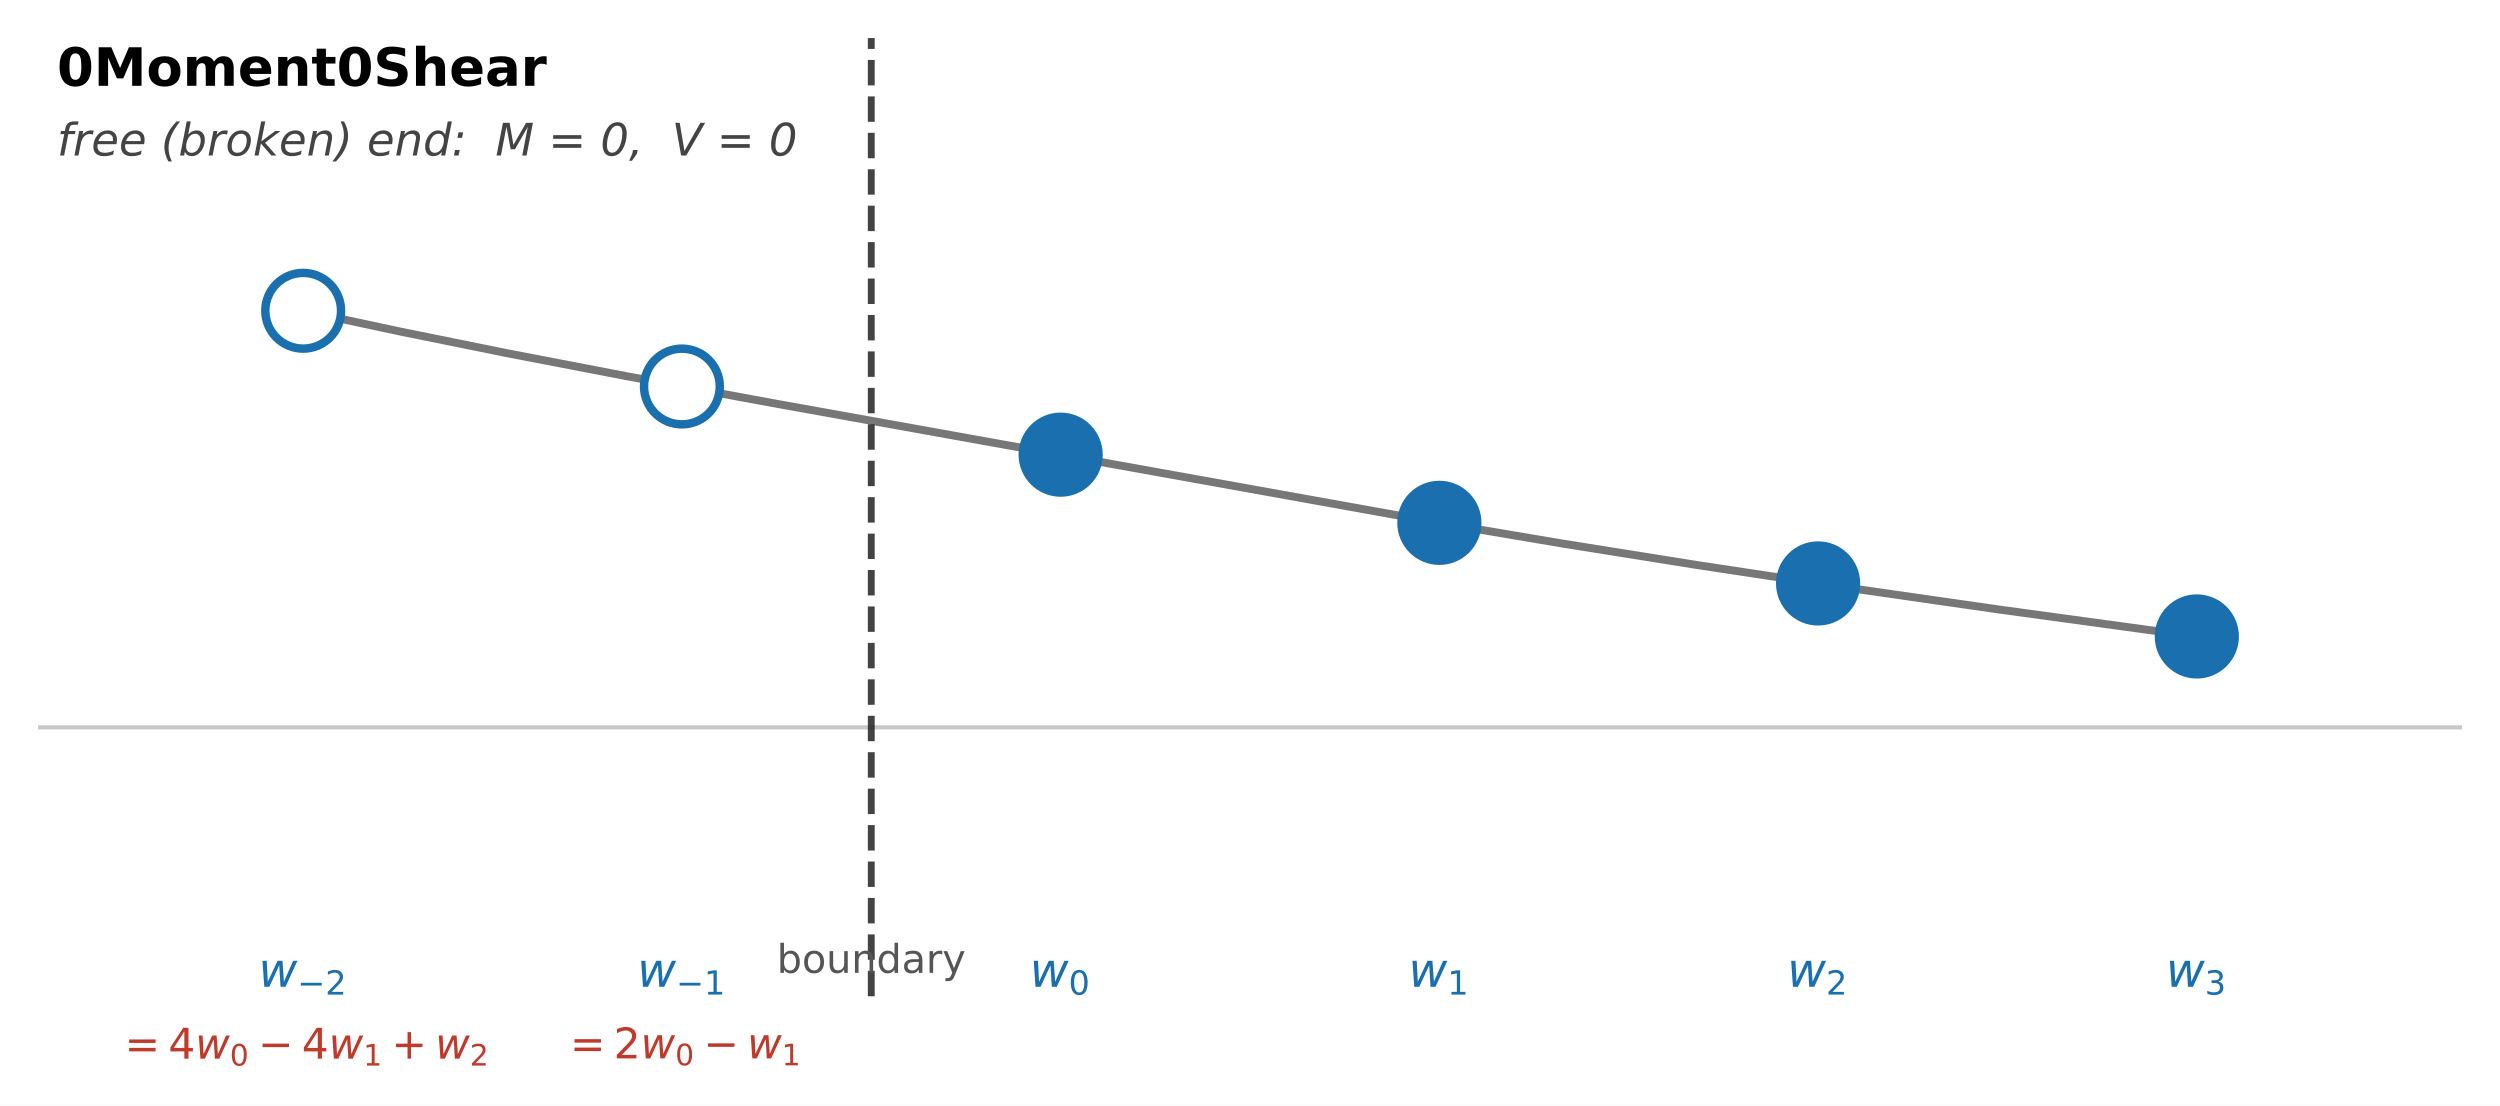
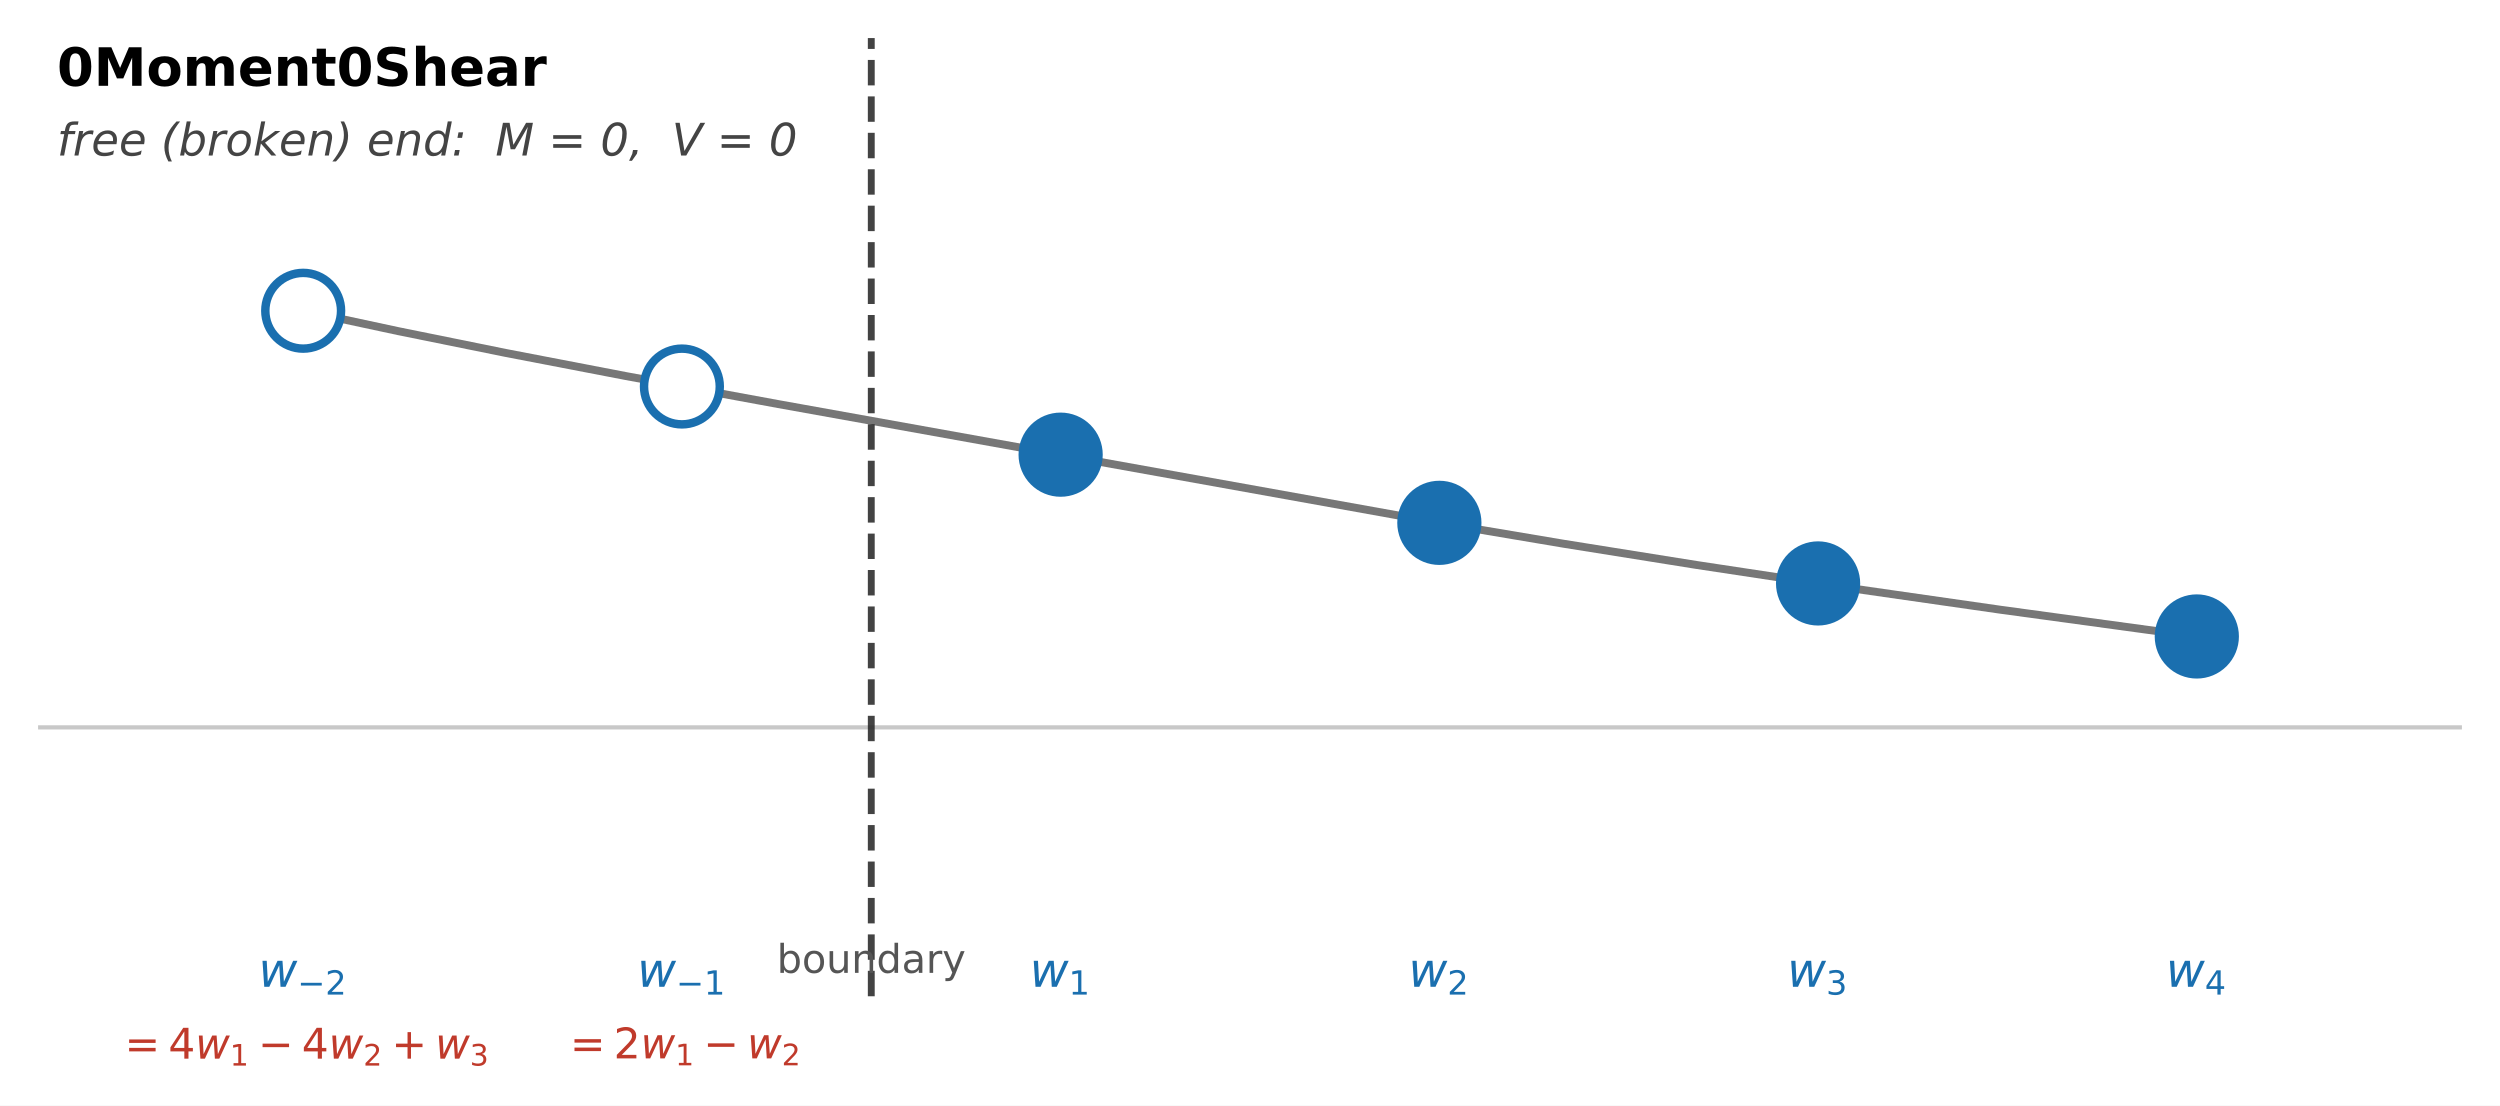
<svg xmlns="http://www.w3.org/2000/svg" xmlns:xlink="http://www.w3.org/1999/xlink" width="472.754pt" height="209.065pt" viewBox="0 0 472.754 209.065" version="1.1">
  <defs>
    <style type="text/css">*{stroke-linejoin: round; stroke-linecap: butt}</style>
  </defs>
  <g id="figure_1">
    <g id="patch_1">
      <path d="M 0 209.065  L 472.754 209.065  L 472.754 0  L 0 0  z " style="fill: #ffffff" />
    </g>
    <g id="axes_1">
      <g id="line2d_1">
-         <path d="M 7.2 137.544  L 465.554 137.544  " clip-path="url(#p9f21d87a89)" style="fill: none; stroke: #c8c8c8; stroke-width: 0.8; stroke-linecap: square" />
+         <path d="M 7.2 137.544  L 465.554 137.544  " clip-path="url(#p45fcf3d465)" style="fill: none; stroke: #c8c8c8; stroke-width: 0.8; stroke-linecap: square" />
      </g>
      <g id="line2d_2">
-         <path d="M 57.332 58.765  L 75.297 62.618  L 95.656 66.747  L 118.411 71.125  L 147.154 76.41  L 271.707 98.788  L 295.659 102.819  L 320.809 106.834  L 348.355 111.003  L 378.295 115.302  L 410.631 119.719  L 415.421 120.356  L 415.421 120.356  " clip-path="url(#p9f21d87a89)" style="fill: none; stroke: #555555; stroke-opacity: 0.8; stroke-width: 1.5; stroke-linecap: square" />
+         <path d="M 57.332 58.765  L 75.297 62.618  L 95.656 66.747  L 118.411 71.125  L 147.154 76.41  L 271.707 98.788  L 295.659 102.819  L 320.809 106.834  L 348.355 111.003  L 378.295 115.302  L 410.631 119.719  L 415.421 120.356  L 415.421 120.356  " clip-path="url(#p45fcf3d465)" style="fill: none; stroke: #555555; stroke-opacity: 0.8; stroke-width: 1.5; stroke-linecap: square" />
      </g>
      <g id="line2d_3">
-         <path d="M 164.759 188.393  L 164.759 7.2  " clip-path="url(#p9f21d87a89)" style="fill: none; stroke-dasharray: 4.81,2.08; stroke-dashoffset: 0; stroke: #222222; stroke-opacity: 0.85; stroke-width: 1.3" />
+         <path d="M 164.759 188.393  L 164.759 7.2  " clip-path="url(#p45fcf3d465)" style="fill: none; stroke-dasharray: 4.81,2.08; stroke-dashoffset: 0; stroke: #222222; stroke-opacity: 0.85; stroke-width: 1.3" />
      </g>
      <g id="text_1">
        <g style="fill: #555555" transform="translate(146.8909 183.9685) scale(0.075 -0.075)">
          <defs>
            <path id="DejaVuSans-62" d="M 3116 1747  Q 3116 2381 2855 2742  Q 2594 3103 2138 3103  Q 1681 3103 1420 2742  Q 1159 2381 1159 1747  Q 1159 1113 1420 752  Q 1681 391 2138 391  Q 2594 391 2855 752  Q 3116 1113 3116 1747  z M 1159 2969  Q 1341 3281 1617 3432  Q 1894 3584 2278 3584  Q 2916 3584 3314 3078  Q 3713 2572 3713 1747  Q 3713 922 3314 415  Q 2916 -91 2278 -91  Q 1894 -91 1617 61  Q 1341 213 1159 525  L 1159 0  L 581 0  L 581 4863  L 1159 4863  L 1159 2969  z " transform="scale(0.015625)" />
            <path id="DejaVuSans-6f" d="M 1959 3097  Q 1497 3097 1228 2736  Q 959 2375 959 1747  Q 959 1119 1226 758  Q 1494 397 1959 397  Q 2419 397 2687 759  Q 2956 1122 2956 1747  Q 2956 2369 2687 2733  Q 2419 3097 1959 3097  z M 1959 3584  Q 2709 3584 3137 3096  Q 3566 2609 3566 1747  Q 3566 888 3137 398  Q 2709 -91 1959 -91  Q 1206 -91 779 398  Q 353 888 353 1747  Q 353 2609 779 3096  Q 1206 3584 1959 3584  z " transform="scale(0.015625)" />
            <path id="DejaVuSans-75" d="M 544 1381  L 544 3500  L 1119 3500  L 1119 1403  Q 1119 906 1312 657  Q 1506 409 1894 409  Q 2359 409 2629 706  Q 2900 1003 2900 1516  L 2900 3500  L 3475 3500  L 3475 0  L 2900 0  L 2900 538  Q 2691 219 2414 64  Q 2138 -91 1772 -91  Q 1169 -91 856 284  Q 544 659 544 1381  z M 1991 3584  L 1991 3584  z " transform="scale(0.015625)" />
            <path id="DejaVuSans-6e" d="M 3513 2113  L 3513 0  L 2938 0  L 2938 2094  Q 2938 2591 2744 2837  Q 2550 3084 2163 3084  Q 1697 3084 1428 2787  Q 1159 2491 1159 1978  L 1159 0  L 581 0  L 581 3500  L 1159 3500  L 1159 2956  Q 1366 3272 1645 3428  Q 1925 3584 2291 3584  Q 2894 3584 3203 3211  Q 3513 2838 3513 2113  z " transform="scale(0.015625)" />
            <path id="DejaVuSans-64" d="M 2906 2969  L 2906 4863  L 3481 4863  L 3481 0  L 2906 0  L 2906 525  Q 2725 213 2448 61  Q 2172 -91 1784 -91  Q 1150 -91 751 415  Q 353 922 353 1747  Q 353 2572 751 3078  Q 1150 3584 1784 3584  Q 2172 3584 2448 3432  Q 2725 3281 2906 2969  z M 947 1747  Q 947 1113 1208 752  Q 1469 391 1925 391  Q 2381 391 2643 752  Q 2906 1113 2906 1747  Q 2906 2381 2643 2742  Q 2381 3103 1925 3103  Q 1469 3103 1208 2742  Q 947 2381 947 1747  z " transform="scale(0.015625)" />
            <path id="DejaVuSans-61" d="M 2194 1759  Q 1497 1759 1228 1600  Q 959 1441 959 1056  Q 959 750 1161 570  Q 1363 391 1709 391  Q 2188 391 2477 730  Q 2766 1069 2766 1631  L 2766 1759  L 2194 1759  z M 3341 1997  L 3341 0  L 2766 0  L 2766 531  Q 2569 213 2275 61  Q 1981 -91 1556 -91  Q 1019 -91 701 211  Q 384 513 384 1019  Q 384 1609 779 1909  Q 1175 2209 1959 2209  L 2766 2209  L 2766 2266  Q 2766 2663 2505 2880  Q 2244 3097 1772 3097  Q 1472 3097 1187 3025  Q 903 2953 641 2809  L 641 3341  Q 956 3463 1253 3523  Q 1550 3584 1831 3584  Q 2591 3584 2966 3190  Q 3341 2797 3341 1997  z " transform="scale(0.015625)" />
            <path id="DejaVuSans-72" d="M 2631 2963  Q 2534 3019 2420 3045  Q 2306 3072 2169 3072  Q 1681 3072 1420 2755  Q 1159 2438 1159 1844  L 1159 0  L 581 0  L 581 3500  L 1159 3500  L 1159 2956  Q 1341 3275 1631 3429  Q 1922 3584 2338 3584  Q 2397 3584 2469 3576  Q 2541 3569 2628 3553  L 2631 2963  z " transform="scale(0.015625)" />
            <path id="DejaVuSans-79" d="M 2059 -325  Q 1816 -950 1584 -1140  Q 1353 -1331 966 -1331  L 506 -1331  L 506 -850  L 844 -850  Q 1081 -850 1212 -737  Q 1344 -625 1503 -206  L 1606 56  L 191 3500  L 800 3500  L 1894 763  L 2988 3500  L 3597 3500  L 2059 -325  z " transform="scale(0.015625)" />
          </defs>
          <use xlink:href="#DejaVuSans-62" />
          <use xlink:href="#DejaVuSans-6f" transform="translate(63.47656 0)" />
          <use xlink:href="#DejaVuSans-75" transform="translate(124.6582 0)" />
          <use xlink:href="#DejaVuSans-6e" transform="translate(188.0371 0)" />
          <use xlink:href="#DejaVuSans-64" transform="translate(251.416 0)" />
          <use xlink:href="#DejaVuSans-61" transform="translate(314.8926 0)" />
          <use xlink:href="#DejaVuSans-72" transform="translate(376.1719 0)" />
          <use xlink:href="#DejaVuSans-79" transform="translate(417.2852 0)" />
        </g>
      </g>
      <g id="text_2">
        <g style="fill: #1a6faf" transform="translate(48.87244 186.6374) scale(0.09 -0.09)">
          <defs>
            <path id="DejaVuSans-Oblique-77" d="M 544 3500  L 1113 3500  L 1259 684  L 2566 3500  L 3231 3500  L 3425 684  L 4666 3500  L 5241 3500  L 3641 0  L 2969 0  L 2797 2900  L 1459 0  L 781 0  L 544 3500  z " transform="scale(0.015625)" />
            <path id="DejaVuSans-2212" d="M 678 2272  L 4684 2272  L 4684 1741  L 678 1741  L 678 2272  z " transform="scale(0.015625)" />
            <path id="DejaVuSans-32" d="M 1228 531  L 3431 531  L 3431 0  L 469 0  L 469 531  Q 828 903 1448 1529  Q 2069 2156 2228 2338  Q 2531 2678 2651 2914  Q 2772 3150 2772 3378  Q 2772 3750 2511 3984  Q 2250 4219 1831 4219  Q 1534 4219 1204 4116  Q 875 4013 500 3803  L 500 4441  Q 881 4594 1212 4672  Q 1544 4750 1819 4750  Q 2544 4750 2975 4387  Q 3406 4025 3406 3419  Q 3406 3131 3298 2873  Q 3191 2616 2906 2266  Q 2828 2175 2409 1742  Q 1991 1309 1228 531  z " transform="scale(0.015625)" />
          </defs>
          <use xlink:href="#DejaVuSans-Oblique-77" transform="translate(0 0.3125)" />
          <use xlink:href="#DejaVuSans-2212" transform="translate(81.78711 -16.09375) scale(0.7)" />
          <use xlink:href="#DejaVuSans-32" transform="translate(140.4395 -16.09375) scale(0.7)" />
        </g>
      </g>
      <g id="text_3">
        <g style="fill: #c03a2b" transform="translate(22.01244 200.2011) scale(0.08 -0.08)">
          <defs>
            <path id="DejaVuSans-3d" d="M 678 2906  L 4684 2906  L 4684 2381  L 678 2381  L 678 2906  z M 678 1631  L 4684 1631  L 4684 1100  L 678 1100  L 678 1631  z " transform="scale(0.015625)" />
            <path id="DejaVuSans-34" d="M 2419 4116  L 825 1625  L 2419 1625  L 2419 4116  z M 2253 4666  L 3047 4666  L 3047 1625  L 3713 1625  L 3713 1100  L 3047 1100  L 3047 0  L 2419 0  L 2419 1100  L 313 1100  L 313 1709  L 2253 4666  z " transform="scale(0.015625)" />
-             <path id="DejaVuSans-30" d="M 2034 4250  Q 1547 4250 1301 3770  Q 1056 3291 1056 2328  Q 1056 1369 1301 889  Q 1547 409 2034 409  Q 2525 409 2770 889  Q 3016 1369 3016 2328  Q 3016 3291 2770 3770  Q 2525 4250 2034 4250  z M 2034 4750  Q 2819 4750 3233 4129  Q 3647 3509 3647 2328  Q 3647 1150 3233 529  Q 2819 -91 2034 -91  Q 1250 -91 836 529  Q 422 1150 422 2328  Q 422 3509 836 4129  Q 1250 4750 2034 4750  z " transform="scale(0.015625)" />
            <path id="DejaVuSans-31" d="M 794 531  L 1825 531  L 1825 4091  L 703 3866  L 703 4441  L 1819 4666  L 2450 4666  L 2450 531  L 3481 531  L 3481 0  L 794 0  L 794 531  z " transform="scale(0.015625)" />
            <path id="DejaVuSans-2b" d="M 2944 4013  L 2944 2272  L 4684 2272  L 4684 1741  L 2944 1741  L 2944 0  L 2419 0  L 2419 1741  L 678 1741  L 678 2272  L 2419 2272  L 2419 4013  L 2944 4013  z " transform="scale(0.015625)" />
+             <path id="DejaVuSans-33" d="M 2597 2516  Q 3050 2419 3304 2112  Q 3559 1806 3559 1356  Q 3559 666 3084 287  Q 2609 -91 1734 -91  Q 1441 -91 1130 -33  Q 819 25 488 141  L 488 750  Q 750 597 1062 519  Q 1375 441 1716 441  Q 2309 441 2620 675  Q 2931 909 2931 1356  Q 2931 1769 2642 2001  Q 2353 2234 1838 2234  L 1294 2234  L 1294 2753  L 1863 2753  Q 2328 2753 2575 2939  Q 2822 3125 2822 3475  Q 2822 3834 2567 4026  Q 2313 4219 1838 4219  Q 1578 4219 1281 4162  Q 984 4106 628 3988  L 628 4550  Q 988 4650 1302 4700  Q 1616 4750 1894 4750  Q 2613 4750 3031 4423  Q 3450 4097 3450 3541  Q 3450 3153 3228 2886  Q 3006 2619 2597 2516  z " transform="scale(0.015625)" />
          </defs>
          <use xlink:href="#DejaVuSans-3d" transform="translate(19.48242 0.09375)" />
          <use xlink:href="#DejaVuSans-34" transform="translate(122.7539 0.09375)" />
          <use xlink:href="#DejaVuSans-Oblique-77" transform="translate(186.377 0.09375)" />
-           <use xlink:href="#DejaVuSans-30" transform="translate(268.1641 -16.3125) scale(0.7)" />
+           <use xlink:href="#DejaVuSans-31" transform="translate(268.1641 -16.3125) scale(0.7)" />
          <use xlink:href="#DejaVuSans-2212" transform="translate(334.917 0.09375)" />
          <use xlink:href="#DejaVuSans-34" transform="translate(438.1885 0.09375)" />
          <use xlink:href="#DejaVuSans-Oblique-77" transform="translate(501.8115 0.09375)" />
-           <use xlink:href="#DejaVuSans-31" transform="translate(583.5986 -16.3125) scale(0.7)" />
+           <use xlink:href="#DejaVuSans-32" transform="translate(583.5986 -16.3125) scale(0.7)" />
          <use xlink:href="#DejaVuSans-2b" transform="translate(650.3516 0.09375)" />
          <use xlink:href="#DejaVuSans-Oblique-77" transform="translate(753.623 0.09375)" />
-           <use xlink:href="#DejaVuSans-32" transform="translate(835.4102 -16.3125) scale(0.7)" />
+           <use xlink:href="#DejaVuSans-33" transform="translate(835.4102 -16.3125) scale(0.7)" />
        </g>
      </g>
      <g id="text_4">
        <g style="fill: #1a6faf" transform="translate(120.4902 186.6374) scale(0.09 -0.09)">
          <use xlink:href="#DejaVuSans-Oblique-77" transform="translate(0 0.3125)" />
          <use xlink:href="#DejaVuSans-2212" transform="translate(81.78711 -16.09375) scale(0.7)" />
          <use xlink:href="#DejaVuSans-31" transform="translate(140.4395 -16.09375) scale(0.7)" />
        </g>
      </g>
      <g id="text_5">
        <g style="fill: #c03a2b" transform="translate(106.2302 200.2011) scale(0.08 -0.08)">
          <use xlink:href="#DejaVuSans-3d" transform="translate(19.48242 0.78125)" />
          <use xlink:href="#DejaVuSans-32" transform="translate(122.7539 0.78125)" />
          <use xlink:href="#DejaVuSans-Oblique-77" transform="translate(186.377 0.78125)" />
-           <use xlink:href="#DejaVuSans-30" transform="translate(268.1641 -15.625) scale(0.7)" />
+           <use xlink:href="#DejaVuSans-31" transform="translate(268.1641 -15.625) scale(0.7)" />
          <use xlink:href="#DejaVuSans-2212" transform="translate(334.917 0.78125)" />
          <use xlink:href="#DejaVuSans-Oblique-77" transform="translate(438.1885 0.78125)" />
-           <use xlink:href="#DejaVuSans-31" transform="translate(519.9756 -15.625) scale(0.7)" />
+           <use xlink:href="#DejaVuSans-32" transform="translate(519.9756 -15.625) scale(0.7)" />
        </g>
      </g>
      <g id="text_6">
        <g style="fill: #1a6faf" transform="translate(194.718 186.6374) scale(0.09 -0.09)">
          <use xlink:href="#DejaVuSans-Oblique-77" transform="translate(0 0.3125)" />
-           <use xlink:href="#DejaVuSans-30" transform="translate(81.78711 -16.09375) scale(0.7)" />
+           <use xlink:href="#DejaVuSans-31" transform="translate(81.78711 -16.09375) scale(0.7)" />
        </g>
      </g>
      <g id="text_7">
        <g style="fill: #1a6faf" transform="translate(266.3358 186.6374) scale(0.09 -0.09)">
          <use xlink:href="#DejaVuSans-Oblique-77" transform="translate(0 0.3125)" />
-           <use xlink:href="#DejaVuSans-31" transform="translate(81.78711 -16.09375) scale(0.7)" />
+           <use xlink:href="#DejaVuSans-32" transform="translate(81.78711 -16.09375) scale(0.7)" />
        </g>
      </g>
      <g id="text_8">
        <g style="fill: #1a6faf" transform="translate(337.9535 186.6374) scale(0.09 -0.09)">
          <use xlink:href="#DejaVuSans-Oblique-77" transform="translate(0 0.3125)" />
-           <use xlink:href="#DejaVuSans-32" transform="translate(81.78711 -16.09375) scale(0.7)" />
+           <use xlink:href="#DejaVuSans-33" transform="translate(81.78711 -16.09375) scale(0.7)" />
        </g>
      </g>
      <g id="text_9">
        <g style="fill: #1a6faf" transform="translate(409.5713 186.6374) scale(0.09 -0.09)">
-           <defs>
-             <path id="DejaVuSans-33" d="M 2597 2516  Q 3050 2419 3304 2112  Q 3559 1806 3559 1356  Q 3559 666 3084 287  Q 2609 -91 1734 -91  Q 1441 -91 1130 -33  Q 819 25 488 141  L 488 750  Q 750 597 1062 519  Q 1375 441 1716 441  Q 2309 441 2620 675  Q 2931 909 2931 1356  Q 2931 1769 2642 2001  Q 2353 2234 1838 2234  L 1294 2234  L 1294 2753  L 1863 2753  Q 2328 2753 2575 2939  Q 2822 3125 2822 3475  Q 2822 3834 2567 4026  Q 2313 4219 1838 4219  Q 1578 4219 1281 4162  Q 984 4106 628 3988  L 628 4550  Q 988 4650 1302 4700  Q 1616 4750 1894 4750  Q 2613 4750 3031 4423  Q 3450 4097 3450 3541  Q 3450 3153 3228 2886  Q 3006 2619 2597 2516  z " transform="scale(0.015625)" />
-           </defs>
-           <use xlink:href="#DejaVuSans-Oblique-77" transform="translate(0 0.3125)" />
-           <use xlink:href="#DejaVuSans-33" transform="translate(81.78711 -16.09375) scale(0.7)" />
+           <use xlink:href="#DejaVuSans-Oblique-77" transform="translate(0 0.3125)" />
+           <use xlink:href="#DejaVuSans-34" transform="translate(81.78711 -16.09375) scale(0.7)" />
        </g>
      </g>
      <g id="text_10">
        <g transform="translate(10.78089 16.23079) scale(0.1 -0.1)">
          <defs>
            <path id="DejaVuSans-Bold-30" d="M 2944 2338  Q 2944 3213 2780 3570  Q 2616 3928 2228 3928  Q 1841 3928 1675 3570  Q 1509 3213 1509 2338  Q 1509 1453 1675 1090  Q 1841 728 2228 728  Q 2613 728 2778 1090  Q 2944 1453 2944 2338  z M 4147 2328  Q 4147 1169 3647 539  Q 3147 -91 2228 -91  Q 1306 -91 806 539  Q 306 1169 306 2328  Q 306 3491 806 4120  Q 1306 4750 2228 4750  Q 3147 4750 3647 4120  Q 4147 3491 4147 2328  z " transform="scale(0.015625)" />
            <path id="DejaVuSans-Bold-4d" d="M 588 4666  L 2119 4666  L 3181 2169  L 4250 4666  L 5778 4666  L 5778 0  L 4641 0  L 4641 3413  L 3566 897  L 2803 897  L 1728 3413  L 1728 0  L 588 0  L 588 4666  z " transform="scale(0.015625)" />
            <path id="DejaVuSans-Bold-6f" d="M 2203 2784  Q 1831 2784 1636 2517  Q 1441 2250 1441 1747  Q 1441 1244 1636 976  Q 1831 709 2203 709  Q 2569 709 2762 976  Q 2956 1244 2956 1747  Q 2956 2250 2762 2517  Q 2569 2784 2203 2784  z M 2203 3584  Q 3106 3584 3614 3096  Q 4122 2609 4122 1747  Q 4122 884 3614 396  Q 3106 -91 2203 -91  Q 1297 -91 786 396  Q 275 884 275 1747  Q 275 2609 786 3096  Q 1297 3584 2203 3584  z " transform="scale(0.015625)" />
            <path id="DejaVuSans-Bold-6d" d="M 3781 2919  Q 3994 3244 4286 3414  Q 4578 3584 4928 3584  Q 5531 3584 5847 3212  Q 6163 2841 6163 2131  L 6163 0  L 5038 0  L 5038 1825  Q 5041 1866 5042 1909  Q 5044 1953 5044 2034  Q 5044 2406 4934 2573  Q 4825 2741 4581 2741  Q 4263 2741 4089 2478  Q 3916 2216 3909 1719  L 3909 0  L 2784 0  L 2784 1825  Q 2784 2406 2684 2573  Q 2584 2741 2328 2741  Q 2006 2741 1831 2477  Q 1656 2213 1656 1722  L 1656 0  L 531 0  L 531 3500  L 1656 3500  L 1656 2988  Q 1863 3284 2130 3434  Q 2397 3584 2719 3584  Q 3081 3584 3359 3409  Q 3638 3234 3781 2919  z " transform="scale(0.015625)" />
            <path id="DejaVuSans-Bold-65" d="M 4031 1759  L 4031 1441  L 1416 1441  Q 1456 1047 1700 850  Q 1944 653 2381 653  Q 2734 653 3104 758  Q 3475 863 3866 1075  L 3866 213  Q 3469 63 3072 -14  Q 2675 -91 2278 -91  Q 1328 -91 801 392  Q 275 875 275 1747  Q 275 2603 792 3093  Q 1309 3584 2216 3584  Q 3041 3584 3536 3087  Q 4031 2591 4031 1759  z M 2881 2131  Q 2881 2450 2695 2645  Q 2509 2841 2209 2841  Q 1884 2841 1681 2658  Q 1478 2475 1428 2131  L 2881 2131  z " transform="scale(0.015625)" />
            <path id="DejaVuSans-Bold-6e" d="M 4056 2131  L 4056 0  L 2931 0  L 2931 347  L 2931 1631  Q 2931 2084 2911 2256  Q 2891 2428 2841 2509  Q 2775 2619 2662 2680  Q 2550 2741 2406 2741  Q 2056 2741 1856 2470  Q 1656 2200 1656 1722  L 1656 0  L 538 0  L 538 3500  L 1656 3500  L 1656 2988  Q 1909 3294 2193 3439  Q 2478 3584 2822 3584  Q 3428 3584 3742 3212  Q 4056 2841 4056 2131  z " transform="scale(0.015625)" />
            <path id="DejaVuSans-Bold-74" d="M 1759 4494  L 1759 3500  L 2913 3500  L 2913 2700  L 1759 2700  L 1759 1216  Q 1759 972 1856 886  Q 1953 800 2241 800  L 2816 800  L 2816 0  L 1856 0  Q 1194 0 917 276  Q 641 553 641 1216  L 641 2700  L 84 2700  L 84 3500  L 641 3500  L 641 4494  L 1759 4494  z " transform="scale(0.015625)" />
            <path id="DejaVuSans-Bold-53" d="M 3834 4519  L 3834 3531  Q 3450 3703 3084 3790  Q 2719 3878 2394 3878  Q 1963 3878 1756 3759  Q 1550 3641 1550 3391  Q 1550 3203 1689 3098  Q 1828 2994 2194 2919  L 2706 2816  Q 3484 2659 3812 2340  Q 4141 2022 4141 1434  Q 4141 663 3683 286  Q 3225 -91 2284 -91  Q 1841 -91 1394 -6  Q 947 78 500 244  L 500 1259  Q 947 1022 1364 901  Q 1781 781 2169 781  Q 2563 781 2772 912  Q 2981 1044 2981 1288  Q 2981 1506 2839 1625  Q 2697 1744 2272 1838  L 1806 1941  Q 1106 2091 782 2419  Q 459 2747 459 3303  Q 459 4000 909 4375  Q 1359 4750 2203 4750  Q 2588 4750 2994 4692  Q 3400 4634 3834 4519  z " transform="scale(0.015625)" />
            <path id="DejaVuSans-Bold-68" d="M 4056 2131  L 4056 0  L 2931 0  L 2931 347  L 2931 1625  Q 2931 2084 2911 2256  Q 2891 2428 2841 2509  Q 2775 2619 2662 2680  Q 2550 2741 2406 2741  Q 2056 2741 1856 2470  Q 1656 2200 1656 1722  L 1656 0  L 538 0  L 538 4863  L 1656 4863  L 1656 2988  Q 1909 3294 2193 3439  Q 2478 3584 2822 3584  Q 3428 3584 3742 3212  Q 4056 2841 4056 2131  z " transform="scale(0.015625)" />
            <path id="DejaVuSans-Bold-61" d="M 2106 1575  Q 1756 1575 1579 1456  Q 1403 1338 1403 1106  Q 1403 894 1545 773  Q 1688 653 1941 653  Q 2256 653 2472 879  Q 2688 1106 2688 1447  L 2688 1575  L 2106 1575  z M 3816 1997  L 3816 0  L 2688 0  L 2688 519  Q 2463 200 2181 54  Q 1900 -91 1497 -91  Q 953 -91 614 226  Q 275 544 275 1050  Q 275 1666 698 1953  Q 1122 2241 2028 2241  L 2688 2241  L 2688 2328  Q 2688 2594 2478 2717  Q 2269 2841 1825 2841  Q 1466 2841 1156 2769  Q 847 2697 581 2553  L 581 3406  Q 941 3494 1303 3539  Q 1666 3584 2028 3584  Q 2975 3584 3395 3211  Q 3816 2838 3816 1997  z " transform="scale(0.015625)" />
            <path id="DejaVuSans-Bold-72" d="M 3138 2547  Q 2991 2616 2845 2648  Q 2700 2681 2553 2681  Q 2122 2681 1889 2404  Q 1656 2128 1656 1613  L 1656 0  L 538 0  L 538 3500  L 1656 3500  L 1656 2925  Q 1872 3269 2151 3426  Q 2431 3584 2822 3584  Q 2878 3584 2943 3579  Q 3009 3575 3134 3559  L 3138 2547  z " transform="scale(0.015625)" />
          </defs>
          <use xlink:href="#DejaVuSans-Bold-30" />
          <use xlink:href="#DejaVuSans-Bold-4d" transform="translate(69.58008 0)" />
          <use xlink:href="#DejaVuSans-Bold-6f" transform="translate(169.0918 0)" />
          <use xlink:href="#DejaVuSans-Bold-6d" transform="translate(237.793 0)" />
          <use xlink:href="#DejaVuSans-Bold-65" transform="translate(341.9922 0)" />
          <use xlink:href="#DejaVuSans-Bold-6e" transform="translate(409.8145 0)" />
          <use xlink:href="#DejaVuSans-Bold-74" transform="translate(481.0059 0)" />
          <use xlink:href="#DejaVuSans-Bold-30" transform="translate(528.8086 0)" />
          <use xlink:href="#DejaVuSans-Bold-53" transform="translate(598.3887 0)" />
          <use xlink:href="#DejaVuSans-Bold-68" transform="translate(670.4102 0)" />
          <use xlink:href="#DejaVuSans-Bold-65" transform="translate(741.6016 0)" />
          <use xlink:href="#DejaVuSans-Bold-61" transform="translate(809.4238 0)" />
          <use xlink:href="#DejaVuSans-Bold-72" transform="translate(876.9043 0)" />
        </g>
      </g>
      <g id="text_11">
        <g style="fill: #444444" transform="translate(10.78089 29.41458) scale(0.085 -0.085)">
          <defs>
            <path id="DejaVuSans-Oblique-66" d="M 3059 4863  L 2969 4384  L 2419 4384  Q 2106 4384 1964 4261  Q 1822 4138 1753 3809  L 1691 3500  L 2638 3500  L 2553 3053  L 1606 3053  L 1013 0  L 434 0  L 1031 3053  L 481 3053  L 563 3500  L 1113 3500  L 1159 3744  Q 1278 4363 1576 4613  Q 1875 4863 2516 4863  L 3059 4863  z " transform="scale(0.015625)" />
            <path id="DejaVuSans-Oblique-72" d="M 2853 2969  Q 2766 3016 2653 3041  Q 2541 3066 2413 3066  Q 1953 3066 1609 2717  Q 1266 2369 1153 1784  L 800 0  L 225 0  L 909 3500  L 1484 3500  L 1375 2956  Q 1603 3259 1920 3421  Q 2238 3584 2597 3584  Q 2691 3584 2781 3573  Q 2872 3563 2963 3538  L 2853 2969  z " transform="scale(0.015625)" />
            <path id="DejaVuSans-Oblique-65" d="M 3078 2063  Q 3088 2113 3092 2166  Q 3097 2219 3097 2272  Q 3097 2653 2873 2875  Q 2650 3097 2266 3097  Q 1838 3097 1509 2826  Q 1181 2556 1013 2059  L 3078 2063  z M 3578 1613  L 903 1613  Q 884 1494 878 1425  Q 872 1356 872 1306  Q 872 872 1139 634  Q 1406 397 1894 397  Q 2269 397 2603 481  Q 2938 566 3225 728  L 3116 159  Q 2806 34 2476 -28  Q 2147 -91 1806 -91  Q 1078 -91 686 257  Q 294 606 294 1247  Q 294 1794 489 2264  Q 684 2734 1063 3103  Q 1306 3334 1642 3459  Q 1978 3584 2356 3584  Q 2950 3584 3301 3228  Q 3653 2872 3653 2272  Q 3653 2128 3634 1964  Q 3616 1800 3578 1613  z " transform="scale(0.015625)" />
            <path id="DejaVuSans-Oblique-20" transform="scale(0.015625)" />
            <path id="DejaVuSans-Oblique-28" d="M 2731 4856  Q 1903 3822 1495 2892  Q 1088 1963 1088 1100  Q 1088 606 1206 120  Q 1325 -366 1563 -844  L 1063 -844  Q 775 -306 634 201  Q 494 709 494 1197  Q 494 2125 923 3036  Q 1353 3947 2222 4856  L 2731 4856  z " transform="scale(0.015625)" />
            <path id="DejaVuSans-Oblique-62" d="M 3169 2138  Q 3169 2591 2961 2847  Q 2753 3103 2388 3103  Q 2122 3103 1889 2973  Q 1656 2844 1484 2597  Q 1303 2338 1198 1995  Q 1094 1653 1094 1313  Q 1094 881 1298 636  Q 1503 391 1863 391  Q 2134 391 2365 517  Q 2597 644 2772 891  Q 2950 1147 3059 1487  Q 3169 1828 3169 2138  z M 1381 2969  Q 1594 3256 1914 3420  Q 2234 3584 2584 3584  Q 3122 3584 3439 3221  Q 3756 2859 3756 2241  Q 3756 1734 3570 1259  Q 3384 784 3041 416  Q 2816 172 2522 40  Q 2228 -91 1906 -91  Q 1566 -91 1316 65  Q 1066 222 909 531  L 806 0  L 231 0  L 1178 4863  L 1753 4863  L 1381 2969  z " transform="scale(0.015625)" />
            <path id="DejaVuSans-Oblique-6f" d="M 1625 -91  Q 1009 -91 651 289  Q 294 669 294 1325  Q 294 1706 417 2101  Q 541 2497 738 2766  Q 1047 3184 1428 3384  Q 1809 3584 2291 3584  Q 2888 3584 3255 3212  Q 3622 2841 3622 2241  Q 3622 1825 3500 1412  Q 3378 1000 3181 728  Q 2875 309 2494 109  Q 2113 -91 1625 -91  z M 891 1344  Q 891 869 1089 633  Q 1288 397 1691 397  Q 2269 397 2648 901  Q 3028 1406 3028 2181  Q 3028 2634 2825 2865  Q 2622 3097 2228 3097  Q 1903 3097 1650 2945  Q 1397 2794 1197 2484  Q 1050 2253 970 1956  Q 891 1659 891 1344  z " transform="scale(0.015625)" />
            <path id="DejaVuSans-Oblique-6b" d="M 1172 4863  L 1747 4863  L 1197 2028  L 3169 3500  L 3916 3500  L 1716 1825  L 3322 0  L 2625 0  L 1131 1709  L 800 0  L 225 0  L 1172 4863  z " transform="scale(0.015625)" />
            <path id="DejaVuSans-Oblique-6e" d="M 3566 2113  L 3156 0  L 2578 0  L 2988 2091  Q 3016 2238 3031 2350  Q 3047 2463 3047 2528  Q 3047 2791 2881 2937  Q 2716 3084 2419 3084  Q 1956 3084 1622 2776  Q 1288 2469 1184 1941  L 800 0  L 225 0  L 903 3500  L 1478 3500  L 1363 2950  Q 1603 3253 1940 3418  Q 2278 3584 2650 3584  Q 3113 3584 3367 3334  Q 3622 3084 3622 2631  Q 3622 2519 3608 2391  Q 3594 2263 3566 2113  z " transform="scale(0.015625)" />
            <path id="DejaVuSans-Oblique-29" d="M -397 -844  Q 434 191 840 1120  Q 1247 2050 1247 2913  Q 1247 3406 1130 3892  Q 1013 4378 775 4856  L 1275 4856  Q 1563 4316 1703 3812  Q 1844 3309 1844 2822  Q 1844 1891 1411 973  Q 978 56 116 -844  L -397 -844  z " transform="scale(0.015625)" />
            <path id="DejaVuSans-Oblique-64" d="M 2675 525  Q 2444 222 2128 65  Q 1813 -91 1428 -91  Q 903 -91 598 267  Q 294 625 294 1247  Q 294 1766 478 2236  Q 663 2706 1013 3078  Q 1244 3325 1534 3454  Q 1825 3584 2144 3584  Q 2481 3584 2739 3421  Q 2997 3259 3138 2956  L 3513 4863  L 4091 4863  L 3144 0  L 2566 0  L 2675 525  z M 891 1350  Q 891 897 1095 644  Q 1300 391 1663 391  Q 1931 391 2161 520  Q 2391 650 2566 903  Q 2750 1166 2856 1509  Q 2963 1853 2963 2188  Q 2963 2622 2758 2865  Q 2553 3109 2194 3109  Q 1922 3109 1687 2981  Q 1453 2853 1288 2613  Q 1106 2353 998 2009  Q 891 1666 891 1350  z " transform="scale(0.015625)" />
            <path id="DejaVuSans-Oblique-3a" d="M 978 3309  L 1638 3309  L 1484 2516  L 825 2516  L 978 3309  z M 488 794  L 1147 794  L 991 0  L 331 0  L 488 794  z " transform="scale(0.015625)" />
            <path id="DejaVuSans-Oblique-4d" d="M 1081 4666  L 2028 4666  L 2572 1522  L 4378 4666  L 5350 4666  L 4441 0  L 3828 0  L 4622 4091  L 2791 897  L 2175 897  L 1581 4103  L 788 0  L 172 0  L 1081 4666  z " transform="scale(0.015625)" />
            <path id="DejaVuSans-Oblique-3d" d="M 678 2906  L 4684 2906  L 4684 2381  L 678 2381  L 678 2906  z M 678 1631  L 4684 1631  L 4684 1100  L 678 1100  L 678 1631  z " transform="scale(0.015625)" />
            <path id="DejaVuSans-Oblique-30" d="M 2444 4750  Q 3078 4750 3414 4328  Q 3750 3906 3750 3116  Q 3750 2516 3592 1923  Q 3434 1331 3150 863  Q 2859 394 2467 151  Q 2075 -91 1600 -91  Q 988 -91 653 334  Q 319 759 319 1544  Q 319 2138 480 2733  Q 641 3328 928 3794  Q 1216 4263 1602 4506  Q 1988 4750 2444 4750  z M 2406 4250  Q 2169 4250 1955 4123  Q 1741 3997 1569 3750  Q 1281 3338 1111 2720  Q 941 2103 941 1453  Q 941 938 1123 673  Q 1306 409 1663 409  Q 1913 409 2125 536  Q 2338 663 2509 909  Q 2794 1319 2961 1936  Q 3128 2553 3128 3206  Q 3128 3722 2945 3986  Q 2763 4250 2406 4250  z " transform="scale(0.015625)" />
            <path id="DejaVuSans-Oblique-2c" d="M 575 794  L 1234 794  L 1131 256  L 422 -744  L 19 -744  L 469 256  L 575 794  z " transform="scale(0.015625)" />
            <path id="DejaVuSans-Oblique-56" d="M 1319 0  L 500 4666  L 1119 4666  L 1797 653  L 4063 4666  L 4750 4666  L 2053 0  L 1319 0  z " transform="scale(0.015625)" />
          </defs>
          <use xlink:href="#DejaVuSans-Oblique-66" />
          <use xlink:href="#DejaVuSans-Oblique-72" transform="translate(35.20508 0)" />
          <use xlink:href="#DejaVuSans-Oblique-65" transform="translate(76.31836 0)" />
          <use xlink:href="#DejaVuSans-Oblique-65" transform="translate(137.8418 0)" />
          <use xlink:href="#DejaVuSans-Oblique-20" transform="translate(199.3652 0)" />
          <use xlink:href="#DejaVuSans-Oblique-28" transform="translate(231.1523 0)" />
          <use xlink:href="#DejaVuSans-Oblique-62" transform="translate(270.166 0)" />
          <use xlink:href="#DejaVuSans-Oblique-72" transform="translate(333.6426 0)" />
          <use xlink:href="#DejaVuSans-Oblique-6f" transform="translate(374.7559 0)" />
          <use xlink:href="#DejaVuSans-Oblique-6b" transform="translate(435.9375 0)" />
          <use xlink:href="#DejaVuSans-Oblique-65" transform="translate(493.8477 0)" />
          <use xlink:href="#DejaVuSans-Oblique-6e" transform="translate(555.3711 0)" />
          <use xlink:href="#DejaVuSans-Oblique-29" transform="translate(618.75 0)" />
          <use xlink:href="#DejaVuSans-Oblique-20" transform="translate(657.7637 0)" />
          <use xlink:href="#DejaVuSans-Oblique-65" transform="translate(689.5508 0)" />
          <use xlink:href="#DejaVuSans-Oblique-6e" transform="translate(751.0742 0)" />
          <use xlink:href="#DejaVuSans-Oblique-64" transform="translate(814.4531 0)" />
          <use xlink:href="#DejaVuSans-Oblique-3a" transform="translate(877.9297 0)" />
          <use xlink:href="#DejaVuSans-Oblique-20" transform="translate(911.6211 0)" />
          <use xlink:href="#DejaVuSans-Oblique-20" transform="translate(943.4082 0)" />
          <use xlink:href="#DejaVuSans-Oblique-4d" transform="translate(975.1953 0)" />
          <use xlink:href="#DejaVuSans-Oblique-20" transform="translate(1061.475 0)" />
          <use xlink:href="#DejaVuSans-Oblique-3d" transform="translate(1093.262 0)" />
          <use xlink:href="#DejaVuSans-Oblique-20" transform="translate(1177.051 0)" />
          <use xlink:href="#DejaVuSans-Oblique-30" transform="translate(1208.838 0)" />
          <use xlink:href="#DejaVuSans-Oblique-2c" transform="translate(1272.461 0)" />
          <use xlink:href="#DejaVuSans-Oblique-20" transform="translate(1304.248 0)" />
          <use xlink:href="#DejaVuSans-Oblique-20" transform="translate(1336.035 0)" />
          <use xlink:href="#DejaVuSans-Oblique-56" transform="translate(1367.822 0)" />
          <use xlink:href="#DejaVuSans-Oblique-20" transform="translate(1436.23 0)" />
          <use xlink:href="#DejaVuSans-Oblique-3d" transform="translate(1468.018 0)" />
          <use xlink:href="#DejaVuSans-Oblique-20" transform="translate(1551.807 0)" />
          <use xlink:href="#DejaVuSans-Oblique-30" transform="translate(1583.594 0)" />
        </g>
      </g>
      <g id="patch_2">
        <path d="M 57.332 65.927  C 59.232 65.927 61.054 65.172 62.397 63.829  C 63.74 62.486 64.494 60.664 64.494 58.765  C 64.494 56.865 63.74 55.044 62.397 53.701  C 61.054 52.358 59.232 51.603 57.332 51.603  C 55.433 51.603 53.611 52.358 52.268 53.701  C 50.925 55.044 50.171 56.865 50.171 58.765  C 50.171 60.664 50.925 62.486 52.268 63.829  C 53.611 65.172 55.433 65.927 57.332 65.927  z " style="fill: #ffffff; stroke: #1a6faf; stroke-width: 1.6; stroke-linejoin: miter" />
      </g>
      <g id="patch_3">
        <path d="M 128.95 80.25  C 130.85 80.25 132.671 79.496 134.014 78.152  C 135.357 76.809 136.112 74.988 136.112 73.088  C 136.112 71.189 135.357 69.367 134.014 68.024  C 132.671 66.681 130.85 65.927 128.95 65.927  C 127.051 65.927 125.229 66.681 123.886 68.024  C 122.543 69.367 121.788 71.189 121.788 73.088  C 121.788 74.988 122.543 76.809 123.886 78.152  C 125.229 79.496 127.051 80.25 128.95 80.25  z " style="fill: #ffffff; stroke: #1a6faf; stroke-width: 1.6; stroke-linejoin: miter" />
      </g>
      <g id="patch_4">
        <path d="M 200.568 93.141  C 202.467 93.141 204.289 92.387 205.632 91.044  C 206.975 89.701 207.73 87.879 207.73 85.98  C 207.73 84.08 206.975 82.258 205.632 80.915  C 204.289 79.572 202.467 78.818 200.568 78.818  C 198.669 78.818 196.847 79.572 195.504 80.915  C 194.161 82.258 193.406 84.08 193.406 85.98  C 193.406 87.879 194.161 89.701 195.504 91.044  C 196.847 92.387 198.669 93.141 200.568 93.141  z " style="fill: #1a6faf; stroke: #1a6faf; stroke-width: 1.6; stroke-linejoin: miter" />
      </g>
      <g id="patch_5">
        <path d="M 272.186 106.033  C 274.085 106.033 275.907 105.278 277.25 103.935  C 278.593 102.592 279.348 100.77 279.348 98.871  C 279.348 96.971 278.593 95.15 277.25 93.807  C 275.907 92.464 274.085 91.709 272.186 91.709  C 270.286 91.709 268.465 92.464 267.122 93.807  C 265.779 95.15 265.024 96.971 265.024 98.871  C 265.024 100.77 265.779 102.592 267.122 103.935  C 268.465 105.278 270.286 106.033 272.186 106.033  z " style="fill: #1a6faf; stroke: #1a6faf; stroke-width: 1.6; stroke-linejoin: miter" />
      </g>
      <g id="patch_6">
        <path d="M 343.804 117.491  C 345.703 117.491 347.525 116.737 348.868 115.394  C 350.211 114.051 350.965 112.229 350.965 110.33  C 350.965 108.43 350.211 106.608 348.868 105.265  C 347.525 103.922 345.703 103.168 343.804 103.168  C 341.904 103.168 340.082 103.922 338.739 105.265  C 337.396 106.608 336.642 108.43 336.642 110.33  C 336.642 112.229 337.396 114.051 338.739 115.394  C 340.082 116.737 341.904 117.491 343.804 117.491  z " style="fill: #1a6faf; stroke: #1a6faf; stroke-width: 1.6; stroke-linejoin: miter" />
      </g>
      <g id="patch_7">
        <path d="M 415.421 127.518  C 417.321 127.518 419.142 126.763 420.485 125.42  C 421.828 124.077 422.583 122.255 422.583 120.356  C 422.583 118.457 421.828 116.635 420.485 115.292  C 419.142 113.949 417.321 113.194 415.421 113.194  C 413.522 113.194 411.7 113.949 410.357 115.292  C 409.014 116.635 408.26 118.457 408.26 120.356  C 408.26 122.255 409.014 124.077 410.357 125.42  C 411.7 126.763 413.522 127.518 415.421 127.518  z " style="fill: #1a6faf; stroke: #1a6faf; stroke-width: 1.6; stroke-linejoin: miter" />
      </g>
    </g>
  </g>
  <defs>
-     <clipPath id="p9f21d87a89">
+     <clipPath id="p45fcf3d465">
      <rect x="7.2" y="7.2" width="458.354" height="181.193" />
    </clipPath>
  </defs>
</svg>
